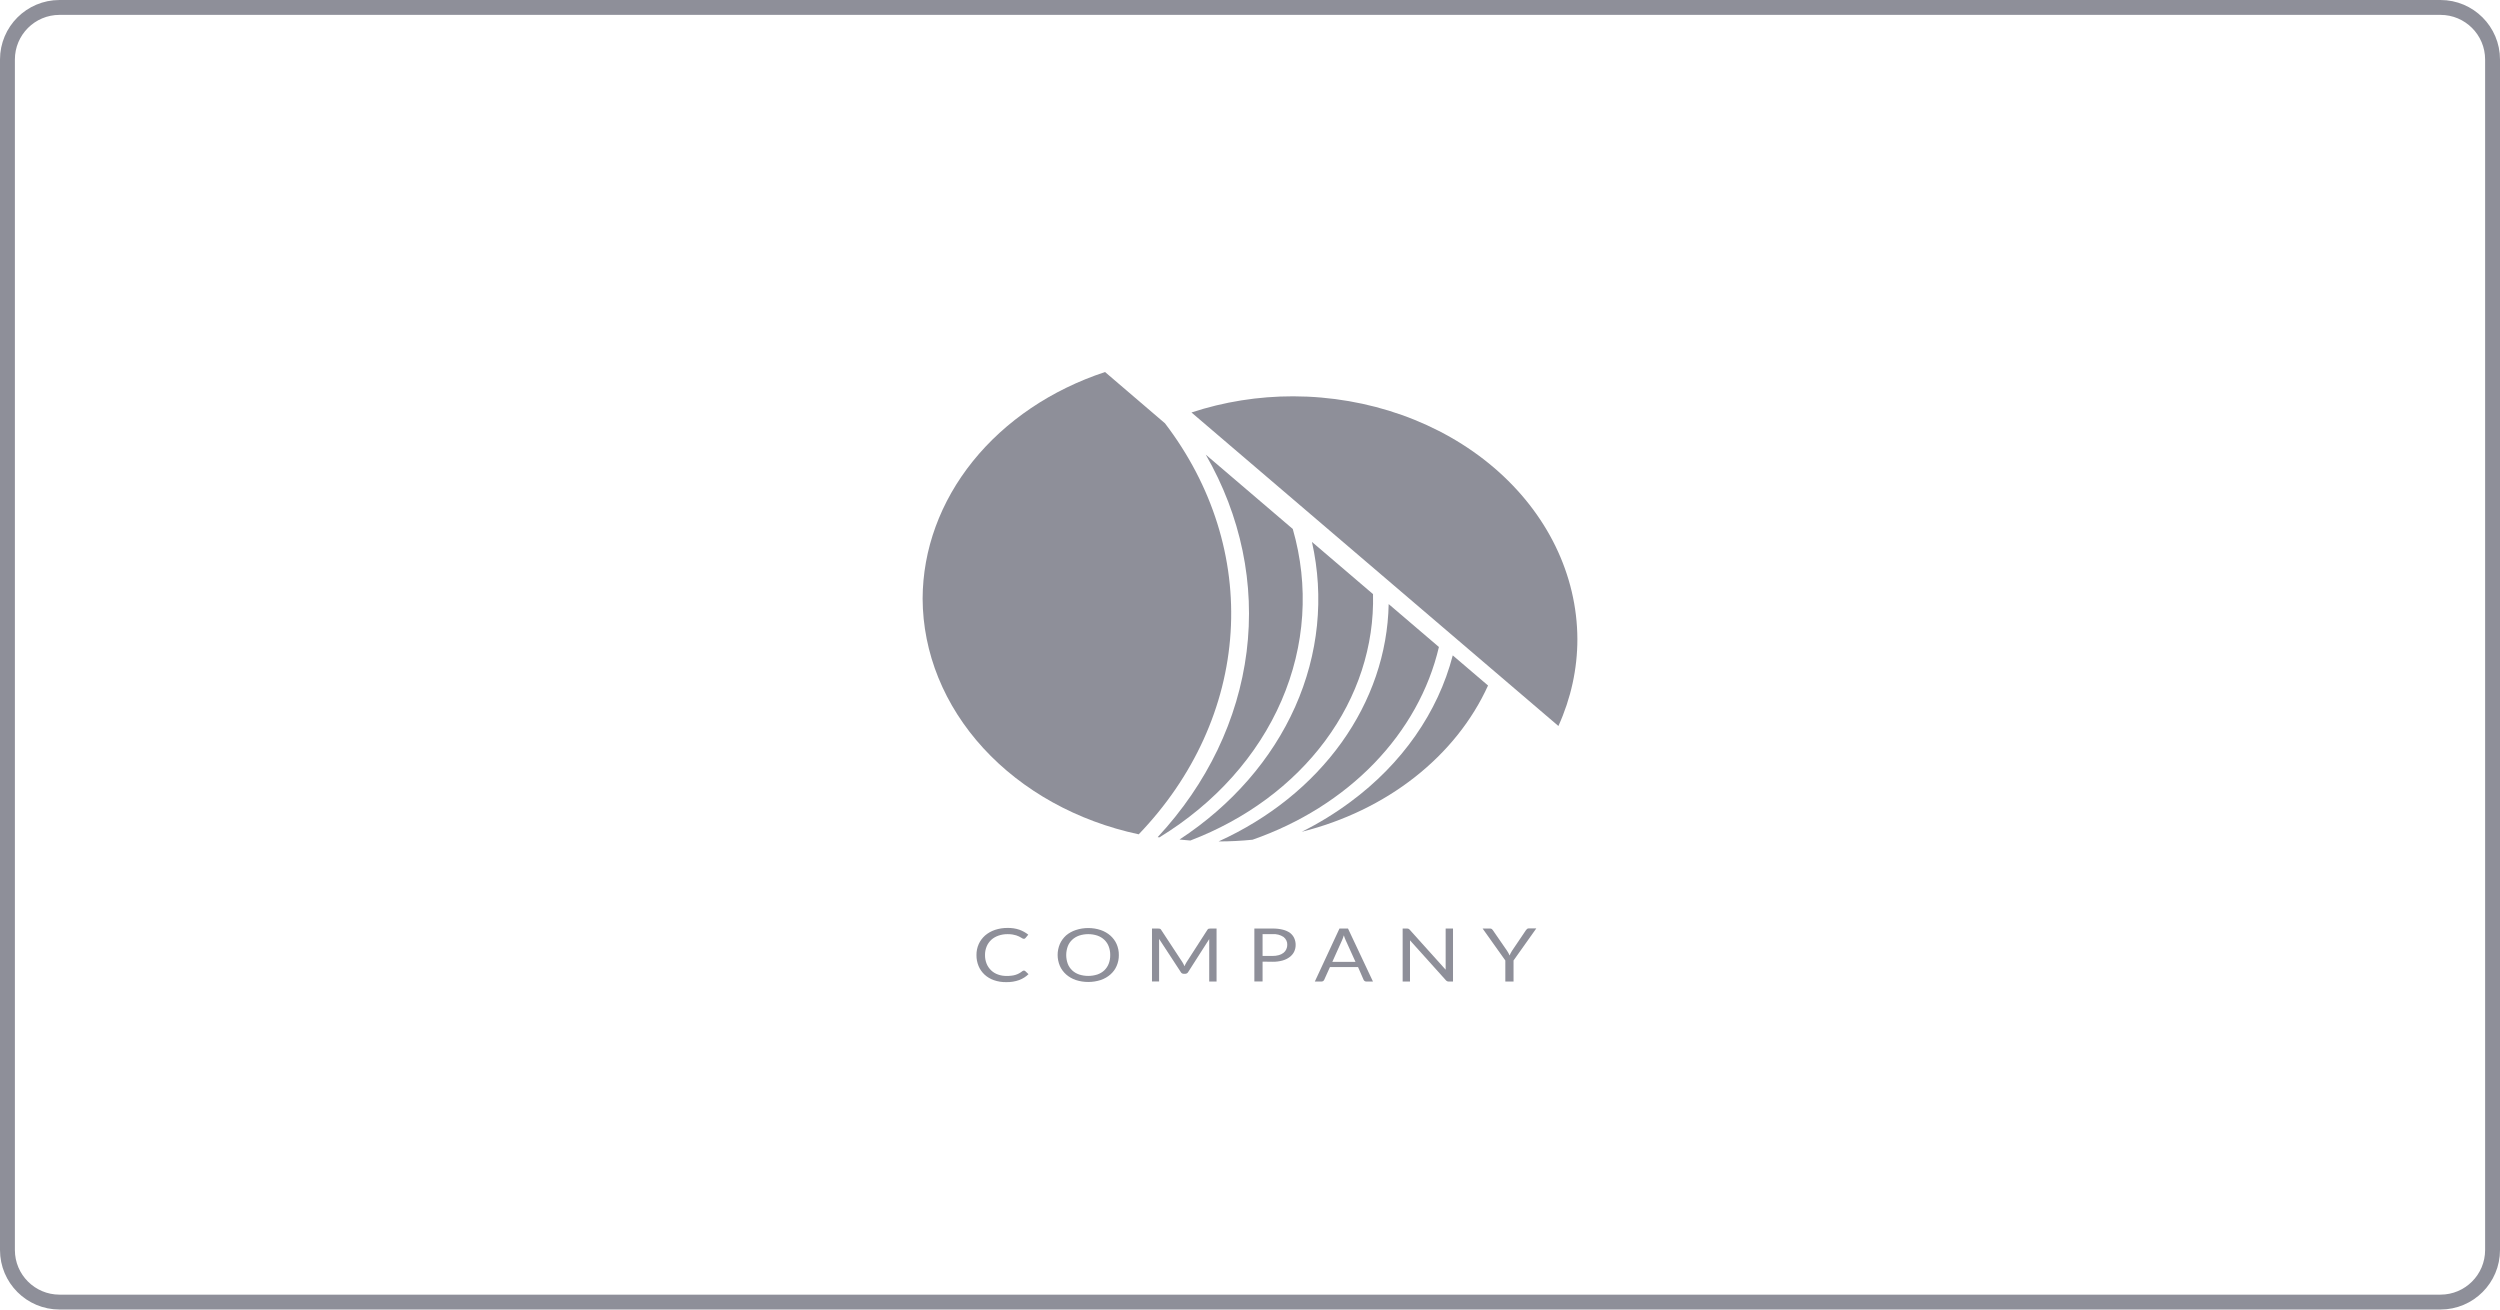
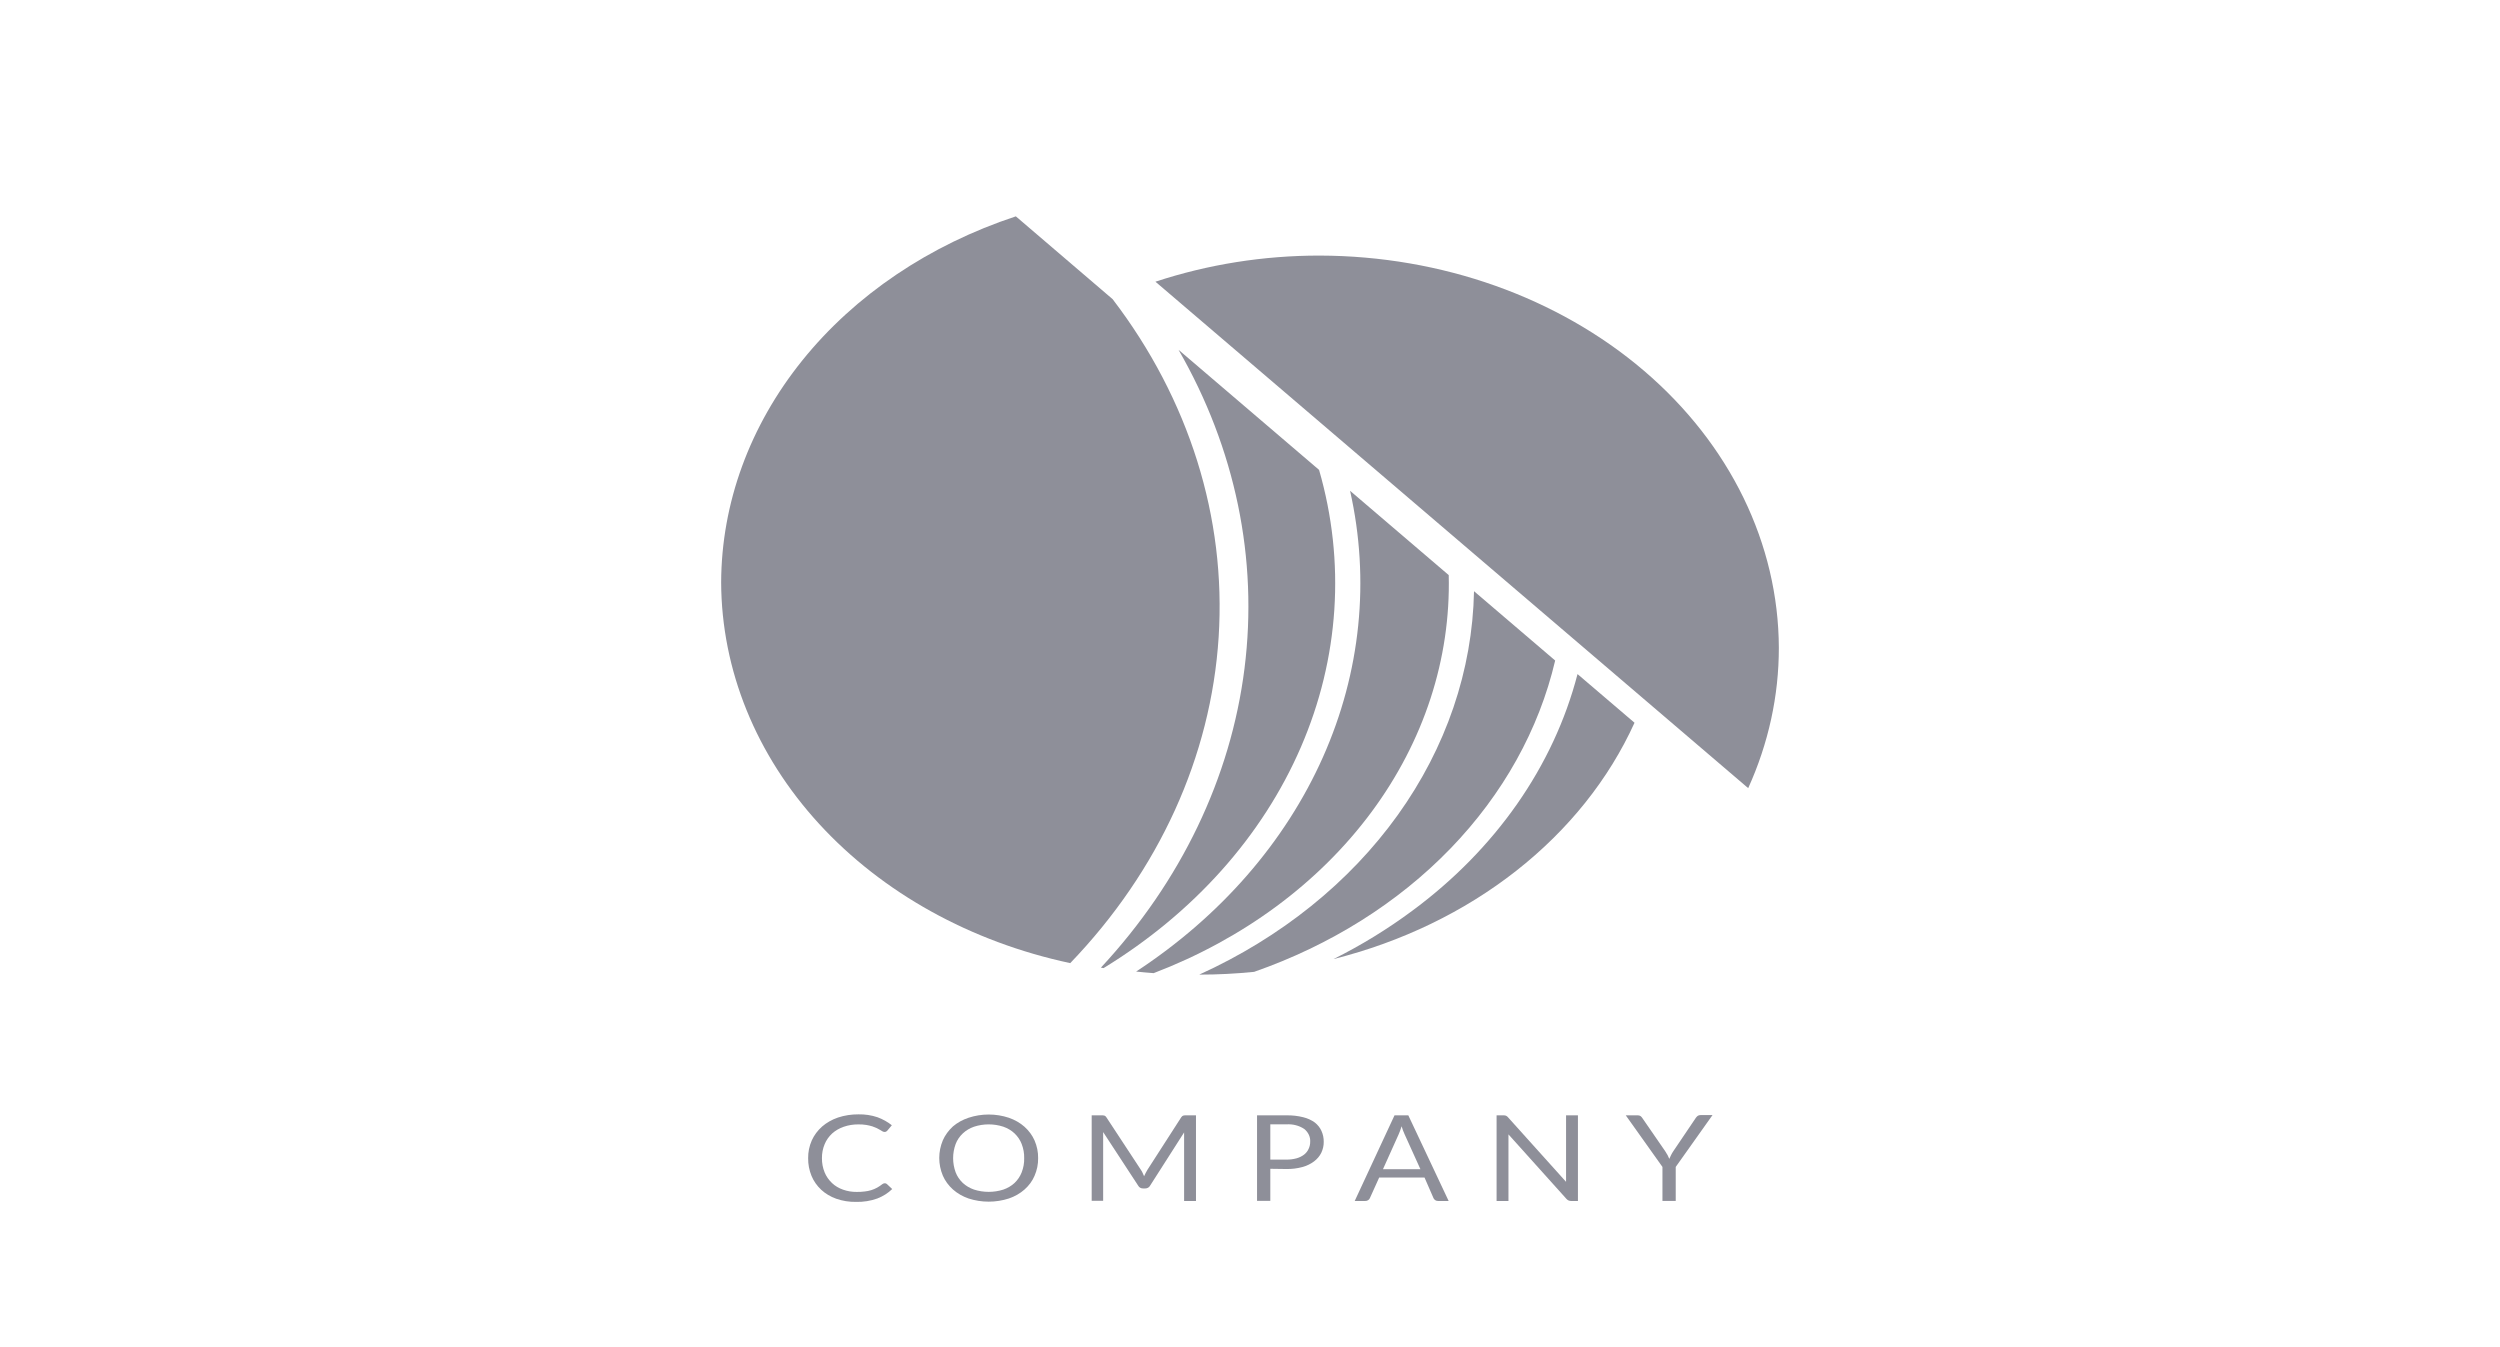
- <svg xmlns="http://www.w3.org/2000/svg" width="168" height="88" viewBox="0 0 168 88" fill="none">
-   <rect x="0.5" y="0.5" width="167" height="87" rx="3.5" stroke="#8E8F99" />
-   <path d="M68.81 65.223C68.826 65.224 68.842 65.227 68.856 65.232C68.871 65.238 68.884 65.246 68.895 65.256L69.116 65.464C68.945 65.632 68.733 65.766 68.495 65.858C68.217 65.958 67.916 66.006 67.615 65.999C67.331 66.004 67.049 65.959 66.787 65.867C66.55 65.783 66.337 65.656 66.163 65.495C65.985 65.328 65.848 65.132 65.76 64.919C65.663 64.682 65.615 64.432 65.619 64.181C65.615 63.928 65.666 63.677 65.771 63.44C65.867 63.226 66.013 63.03 66.198 62.864C66.387 62.702 66.612 62.574 66.861 62.489C67.133 62.399 67.422 62.355 67.714 62.357C67.985 62.352 68.254 62.393 68.506 62.478C68.725 62.559 68.925 62.671 69.1 62.81L68.915 63.032C68.902 63.047 68.886 63.061 68.868 63.072C68.846 63.085 68.82 63.091 68.793 63.089C68.765 63.087 68.737 63.079 68.713 63.065L68.614 63.006L68.476 62.931C68.416 62.903 68.354 62.878 68.291 62.857C68.209 62.832 68.125 62.813 68.04 62.798C67.931 62.781 67.821 62.773 67.711 62.775C67.501 62.773 67.293 62.806 67.098 62.874C66.917 62.937 66.753 63.031 66.618 63.152C66.481 63.281 66.374 63.431 66.306 63.596C66.228 63.783 66.19 63.981 66.193 64.181C66.19 64.383 66.228 64.584 66.306 64.775C66.374 64.938 66.478 65.088 66.613 65.216C66.739 65.336 66.896 65.43 67.071 65.49C67.251 65.554 67.444 65.586 67.639 65.584C67.752 65.586 67.865 65.579 67.976 65.565C68.158 65.546 68.333 65.492 68.487 65.407C68.564 65.364 68.637 65.315 68.705 65.261C68.733 65.238 68.771 65.224 68.81 65.223Z" fill="#8E8F99" />
-   <path d="M75.186 64.18C75.19 64.43 75.139 64.679 75.037 64.914C74.947 65.127 74.805 65.321 74.621 65.483C74.437 65.646 74.215 65.773 73.969 65.857C73.428 66.033 72.831 66.033 72.291 65.857C72.046 65.772 71.825 65.644 71.642 65.482C71.458 65.317 71.315 65.121 71.222 64.907C71.023 64.432 71.023 63.912 71.222 63.437C71.317 63.223 71.459 63.027 71.642 62.859C71.827 62.702 72.048 62.58 72.291 62.499C72.83 62.319 73.429 62.319 73.969 62.499C74.214 62.584 74.436 62.711 74.62 62.874C74.802 63.038 74.944 63.231 75.037 63.442C75.139 63.678 75.19 63.928 75.186 64.18ZM74.606 64.18C74.611 63.98 74.575 63.781 74.502 63.591C74.44 63.428 74.339 63.278 74.206 63.15C74.077 63.028 73.917 62.933 73.74 62.871C73.347 62.742 72.912 62.742 72.52 62.871C72.342 62.933 72.183 63.028 72.053 63.15C71.918 63.277 71.817 63.427 71.755 63.591C71.615 63.975 71.615 64.386 71.755 64.77C71.817 64.933 71.919 65.083 72.053 65.211C72.183 65.332 72.342 65.426 72.52 65.487C72.913 65.613 73.346 65.613 73.74 65.487C73.917 65.426 74.077 65.332 74.206 65.211C74.339 65.083 74.439 64.933 74.502 64.77C74.576 64.58 74.611 64.38 74.606 64.18Z" fill="#8E8F99" />
-   <path d="M79.537 64.799L79.594 64.931C79.617 64.884 79.636 64.841 79.658 64.799C79.679 64.754 79.703 64.711 79.73 64.669L81.14 62.478C81.168 62.44 81.193 62.417 81.22 62.41C81.258 62.4 81.297 62.396 81.336 62.398H81.753V65.961H81.259V63.341C81.259 63.308 81.259 63.27 81.259 63.23C81.256 63.19 81.256 63.149 81.259 63.108L79.84 65.329C79.822 65.363 79.793 65.391 79.757 65.41C79.721 65.43 79.679 65.44 79.636 65.44H79.556C79.513 65.441 79.471 65.43 79.434 65.411C79.398 65.391 79.369 65.363 79.352 65.329L77.891 63.094C77.891 63.136 77.891 63.179 77.891 63.221C77.891 63.264 77.891 63.301 77.891 63.334V65.954H77.414V62.398H77.831C77.87 62.396 77.909 62.4 77.947 62.41C77.981 62.424 78.008 62.448 78.024 62.478L79.465 64.671C79.493 64.712 79.517 64.754 79.537 64.799Z" fill="#8E8F99" />
-   <path d="M84.845 64.622V65.956H84.293V62.398H85.524C85.756 62.394 85.988 62.42 86.211 62.476C86.39 62.519 86.555 62.594 86.697 62.697C86.82 62.794 86.914 62.913 86.973 63.046C87.038 63.191 87.07 63.346 87.067 63.502C87.069 63.658 87.034 63.812 86.965 63.957C86.898 64.093 86.796 64.215 86.666 64.313C86.525 64.42 86.358 64.5 86.178 64.549C85.963 64.607 85.738 64.635 85.513 64.631L84.845 64.622ZM84.845 64.24H85.513C85.658 64.241 85.802 64.223 85.941 64.185C86.055 64.153 86.16 64.1 86.25 64.032C86.333 63.967 86.397 63.886 86.437 63.796C86.483 63.701 86.505 63.599 86.504 63.497C86.51 63.398 86.491 63.299 86.448 63.207C86.405 63.115 86.34 63.032 86.255 62.964C86.044 62.823 85.779 62.755 85.513 62.773H84.845V64.24Z" fill="#8E8F99" />
-   <path d="M92.264 65.961H91.828C91.785 65.963 91.742 65.951 91.707 65.928C91.676 65.906 91.651 65.878 91.635 65.846L91.26 64.985H89.374L88.985 65.846C88.971 65.877 88.947 65.905 88.916 65.926C88.881 65.95 88.837 65.963 88.792 65.961H88.356L90.012 62.398H90.586L92.264 65.961ZM89.532 64.638H91.089L90.432 63.188C90.381 63.078 90.34 62.967 90.307 62.853L90.244 63.039C90.225 63.096 90.203 63.148 90.183 63.19L89.532 64.638Z" fill="#8E8F99" />
-   <path d="M94.65 62.414C94.683 62.429 94.711 62.451 94.732 62.478L97.148 65.164C97.148 65.122 97.148 65.079 97.148 65.039C97.148 64.999 97.148 64.959 97.148 64.921V62.398H97.642V65.961H97.366C97.326 65.962 97.288 65.955 97.252 65.94C97.218 65.923 97.188 65.901 97.164 65.874L94.752 63.19C94.754 63.231 94.754 63.272 94.752 63.313C94.752 63.353 94.752 63.388 94.752 63.421V65.961H94.258V62.398H94.55C94.584 62.397 94.618 62.402 94.65 62.414Z" fill="#8E8F99" />
-   <path d="M101.71 64.544V65.959H101.158V64.544L99.632 62.398H100.126C100.169 62.395 100.211 62.406 100.245 62.428C100.275 62.451 100.3 62.478 100.319 62.508L101.274 63.893C101.313 63.952 101.346 64.006 101.374 64.058C101.401 64.11 101.423 64.159 101.443 64.209L101.514 64.056C101.541 63.999 101.573 63.945 101.608 63.893L102.55 62.499C102.569 62.471 102.593 62.446 102.621 62.423C102.654 62.399 102.697 62.386 102.74 62.388H103.24L101.71 64.544Z" fill="#8E8F99" />
-   <path d="M79.263 56.417C79.503 56.443 79.746 56.464 79.992 56.483C83.716 55.059 86.867 52.73 89.051 49.784C91.234 46.839 92.353 43.41 92.267 39.924L88.163 36.417C88.997 40.128 88.607 43.964 87.035 47.496C85.463 51.028 82.772 54.117 79.263 56.417Z" fill="#8E8F99" />
-   <path d="M77.797 56.254L77.908 56.273C81.658 53.981 84.517 50.781 86.115 47.086C87.713 43.391 87.978 39.372 86.874 35.547L81.027 30.552C83.392 34.658 84.344 39.253 83.772 43.803C83.2 48.353 81.128 52.67 77.797 56.254Z" fill="#8E8F99" />
-   <path d="M97.625 44.042C96.632 47.872 94.219 51.326 90.746 53.891C89.732 54.644 88.638 55.316 87.478 55.896C90.306 55.185 92.906 53.93 95.076 52.225C97.246 50.521 98.93 48.414 99.996 46.066L97.625 44.042Z" fill="#8E8F99" />
-   <path d="M96.695 43.478L93.319 40.594C93.254 43.883 92.16 47.096 90.15 49.901C88.14 52.706 85.287 55 81.888 56.544H81.905C82.662 56.544 83.419 56.505 84.171 56.429C87.347 55.321 90.153 53.559 92.339 51.299C94.524 49.039 96.021 46.352 96.695 43.478Z" fill="#8E8F99" />
-   <path d="M78.286 28.446L74.259 25C70.658 26.189 67.562 28.278 65.375 30.995C63.188 33.713 62.011 36.931 62 40.228V40.228C62.014 43.873 63.449 47.408 66.079 50.277C68.71 53.145 72.385 55.182 76.522 56.066C80.216 52.221 82.379 47.469 82.696 42.502C83.013 37.535 81.468 32.611 78.286 28.446Z" fill="#8E8F99" />
-   <path d="M106 42.948C105.985 38.624 103.969 34.482 100.391 31.425C96.813 28.368 91.964 26.645 86.904 26.632C84.566 26.63 82.247 26.999 80.067 27.719L104.725 48.787C105.569 46.925 106.001 44.945 106 42.948Z" fill="#8E8F99" />
+ <svg xmlns="http://www.w3.org/2000/svg" width="104" height="56" viewBox="0 0 104 56" fill="none">
+   <path d="M36.81 49.223C36.826 49.224 36.842 49.227 36.856 49.232C36.871 49.238 36.884 49.246 36.895 49.256L37.116 49.464C36.945 49.632 36.733 49.766 36.495 49.858C36.217 49.958 35.916 50.006 35.615 49.999C35.331 50.004 35.049 49.959 34.786 49.867C34.55 49.783 34.337 49.656 34.163 49.495C33.985 49.328 33.848 49.132 33.76 48.919C33.663 48.682 33.615 48.432 33.619 48.181C33.615 47.928 33.666 47.677 33.771 47.44C33.867 47.226 34.013 47.03 34.199 46.864C34.387 46.702 34.612 46.574 34.861 46.489C35.133 46.399 35.422 46.355 35.714 46.357C35.985 46.352 36.254 46.393 36.506 46.478C36.725 46.559 36.925 46.671 37.1 46.81L36.915 47.032C36.902 47.047 36.886 47.061 36.868 47.072C36.846 47.085 36.82 47.091 36.793 47.089C36.765 47.087 36.737 47.079 36.713 47.065L36.614 47.006L36.476 46.931C36.416 46.903 36.354 46.878 36.291 46.857C36.209 46.832 36.125 46.813 36.04 46.798C35.931 46.781 35.821 46.773 35.711 46.775C35.501 46.773 35.293 46.806 35.098 46.874C34.917 46.937 34.753 47.031 34.618 47.152C34.48 47.281 34.374 47.431 34.306 47.596C34.228 47.783 34.19 47.981 34.193 48.181C34.19 48.383 34.228 48.584 34.306 48.775C34.373 48.938 34.478 49.088 34.613 49.216C34.739 49.336 34.896 49.429 35.071 49.49C35.251 49.554 35.444 49.586 35.639 49.584C35.752 49.586 35.865 49.579 35.976 49.565C36.158 49.546 36.333 49.492 36.487 49.407C36.564 49.364 36.637 49.315 36.705 49.261C36.733 49.238 36.771 49.224 36.81 49.223Z" fill="#8E8F99" />
+   <path d="M43.186 48.18C43.19 48.431 43.139 48.679 43.037 48.914C42.947 49.127 42.805 49.321 42.621 49.483C42.437 49.646 42.215 49.773 41.969 49.857C41.428 50.033 40.831 50.033 40.291 49.857C40.046 49.772 39.825 49.644 39.642 49.482C39.458 49.317 39.315 49.121 39.222 48.907C39.023 48.432 39.023 47.912 39.222 47.437C39.316 47.223 39.459 47.027 39.642 46.859C39.827 46.702 40.048 46.58 40.291 46.499C40.83 46.319 41.429 46.319 41.969 46.499C42.214 46.584 42.436 46.711 42.62 46.874C42.802 47.038 42.944 47.231 43.037 47.442C43.139 47.678 43.19 47.928 43.186 48.18ZM42.606 48.18C42.611 47.98 42.575 47.781 42.502 47.591C42.44 47.428 42.339 47.278 42.206 47.15C42.077 47.028 41.917 46.933 41.74 46.871C41.347 46.742 40.912 46.742 40.52 46.871C40.342 46.933 40.183 47.028 40.053 47.15C39.918 47.277 39.817 47.427 39.755 47.591C39.615 47.975 39.615 48.386 39.755 48.77C39.817 48.933 39.919 49.083 40.053 49.211C40.183 49.331 40.342 49.426 40.52 49.487C40.913 49.613 41.346 49.613 41.74 49.487C41.917 49.426 42.077 49.331 42.206 49.211C42.339 49.083 42.439 48.932 42.502 48.77C42.576 48.58 42.611 48.38 42.606 48.18Z" fill="#8E8F99" />
+   <path d="M47.536 48.799L47.594 48.931C47.617 48.884 47.636 48.841 47.658 48.799C47.679 48.754 47.703 48.711 47.73 48.669L49.14 46.478C49.168 46.44 49.193 46.417 49.22 46.41C49.258 46.4 49.297 46.396 49.336 46.398H49.753V49.961H49.259V47.341C49.259 47.308 49.259 47.27 49.259 47.23C49.256 47.19 49.256 47.149 49.259 47.108L47.84 49.329C47.822 49.363 47.793 49.391 47.757 49.41C47.721 49.43 47.679 49.44 47.636 49.44H47.556C47.513 49.441 47.471 49.431 47.434 49.411C47.398 49.391 47.369 49.363 47.352 49.329L45.891 47.094C45.891 47.136 45.891 47.179 45.891 47.221C45.891 47.264 45.891 47.301 45.891 47.334V49.954H45.414V46.398H45.831C45.87 46.396 45.909 46.4 45.947 46.41C45.981 46.424 46.008 46.448 46.024 46.478L47.465 48.671C47.493 48.712 47.517 48.755 47.536 48.799Z" fill="#8E8F99" />
+   <path d="M52.845 48.622V49.956H52.293V46.398H53.524C53.756 46.394 53.988 46.42 54.211 46.476C54.39 46.519 54.555 46.594 54.697 46.697C54.819 46.794 54.914 46.913 54.973 47.046C55.038 47.191 55.07 47.346 55.067 47.502C55.069 47.658 55.034 47.812 54.965 47.957C54.898 48.093 54.796 48.215 54.666 48.313C54.525 48.42 54.358 48.5 54.178 48.549C53.963 48.607 53.738 48.635 53.513 48.631L52.845 48.622ZM52.845 48.24H53.513C53.658 48.241 53.802 48.223 53.941 48.185C54.055 48.153 54.16 48.1 54.25 48.032C54.333 47.967 54.397 47.886 54.437 47.796C54.483 47.701 54.505 47.599 54.504 47.497C54.51 47.398 54.491 47.299 54.448 47.207C54.405 47.115 54.34 47.032 54.255 46.964C54.044 46.823 53.779 46.755 53.513 46.773H52.845V48.24Z" fill="#8E8F99" />
+   <path d="M60.264 49.961H59.828C59.785 49.963 59.742 49.951 59.707 49.928C59.676 49.906 59.651 49.878 59.635 49.846L59.26 48.985H57.374L56.985 49.846C56.971 49.877 56.947 49.905 56.916 49.926C56.881 49.95 56.837 49.963 56.792 49.961H56.356L58.012 46.398H58.586L60.264 49.961ZM57.532 48.638H59.089L58.432 47.188C58.381 47.078 58.34 46.967 58.307 46.853L58.244 47.039C58.225 47.096 58.203 47.148 58.183 47.19L57.532 48.638Z" fill="#8E8F99" />
+   <path d="M62.65 46.414C62.682 46.429 62.711 46.451 62.732 46.478L65.148 49.164C65.148 49.122 65.148 49.079 65.148 49.039C65.148 48.999 65.148 48.959 65.148 48.921V46.398H65.642V49.961H65.366C65.326 49.962 65.288 49.955 65.252 49.94C65.218 49.923 65.188 49.901 65.164 49.874L62.752 47.19C62.754 47.231 62.754 47.272 62.752 47.313C62.752 47.353 62.752 47.388 62.752 47.421V49.961H62.258V46.398H62.55C62.584 46.397 62.618 46.402 62.65 46.414Z" fill="#8E8F99" />
+   <path d="M69.71 48.544V49.959H69.158V48.544L67.632 46.398H68.126C68.168 46.395 68.211 46.406 68.245 46.428C68.275 46.451 68.3 46.478 68.319 46.508L69.274 47.893C69.313 47.952 69.346 48.006 69.374 48.058C69.401 48.11 69.423 48.159 69.443 48.209L69.514 48.056C69.541 47.999 69.573 47.945 69.608 47.893L70.549 46.499C70.569 46.471 70.594 46.446 70.621 46.423C70.654 46.399 70.697 46.386 70.74 46.388H71.24L69.71 48.544Z" fill="#8E8F99" />
+   <path d="M47.263 40.417C47.503 40.443 47.746 40.464 47.992 40.483C51.717 39.059 54.867 36.73 57.051 33.784C59.234 30.839 60.353 27.41 60.267 23.924L56.163 20.417C56.997 24.128 56.607 27.964 55.035 31.496C53.463 35.028 50.772 38.117 47.263 40.417Z" fill="#8E8F99" />
+   <path d="M45.797 40.254L45.908 40.273C49.658 37.981 52.517 34.781 54.115 31.086C55.714 27.391 55.978 23.372 54.873 19.547L49.027 14.552C51.392 18.658 52.344 23.253 51.772 27.803C51.2 32.353 49.128 36.67 45.797 40.254Z" fill="#8E8F99" />
+   <path d="M65.625 28.042C64.632 31.872 62.219 35.326 58.746 37.891C57.732 38.644 56.638 39.316 55.478 39.896C58.306 39.185 60.906 37.93 63.076 36.225C65.246 34.521 66.93 32.414 67.996 30.066L65.625 28.042Z" fill="#8E8F99" />
+   <path d="M64.695 27.478L61.319 24.594C61.254 27.883 60.16 31.096 58.15 33.901C56.14 36.706 53.287 39 49.888 40.544H49.905C50.662 40.544 51.419 40.505 52.171 40.429C55.347 39.321 58.154 37.559 60.339 35.299C62.524 33.039 64.021 30.352 64.695 27.478Z" fill="#8E8F99" />
+   <path d="M46.286 12.446L42.259 9C38.658 10.189 35.562 12.278 33.375 14.995C31.188 17.713 30.011 20.931 30 24.229V24.229C30.014 27.872 31.449 31.409 34.079 34.277C36.71 37.145 40.385 39.182 44.522 40.066C48.216 36.221 50.379 31.469 50.696 26.502C51.013 21.535 49.468 16.611 46.286 12.446Z" fill="#8E8F99" />
+   <path d="M74 26.948C73.985 22.625 71.969 18.482 68.391 15.425C64.813 12.368 59.964 10.645 54.904 10.632C52.566 10.63 50.247 10.999 48.066 11.719L72.725 32.787C73.569 30.925 74.001 28.945 74 26.948Z" fill="#8E8F99" />
</svg>
